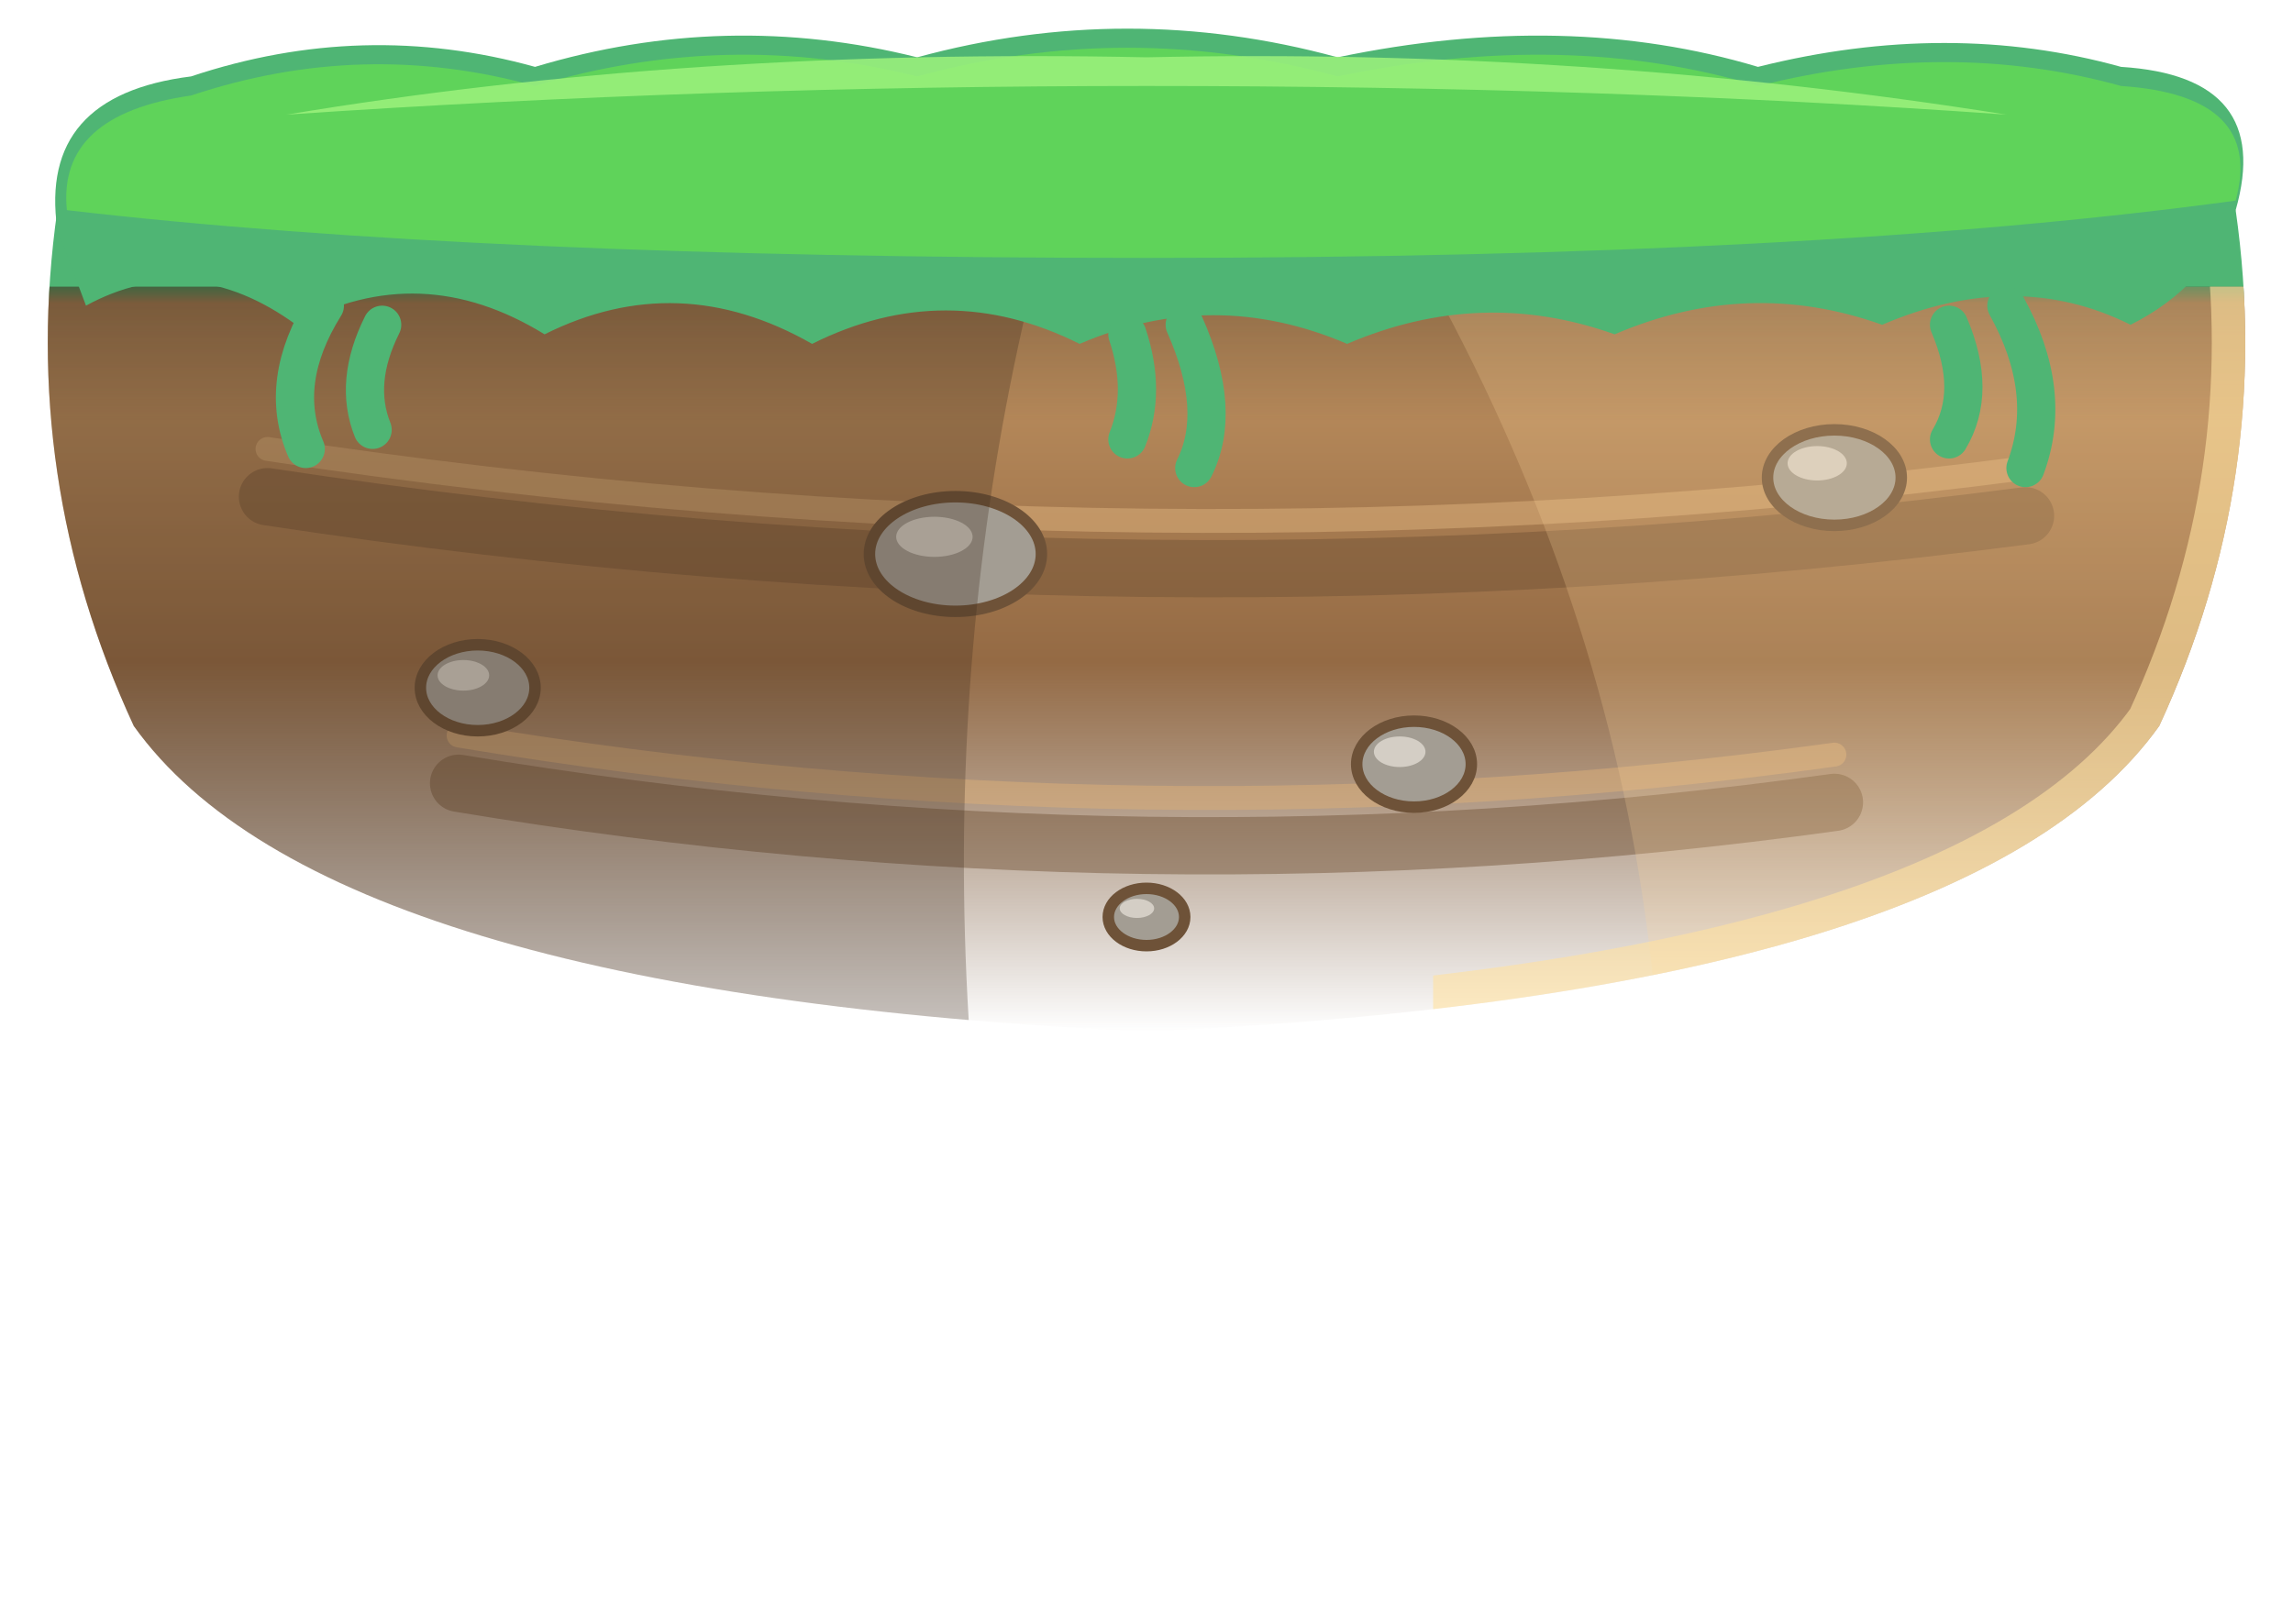
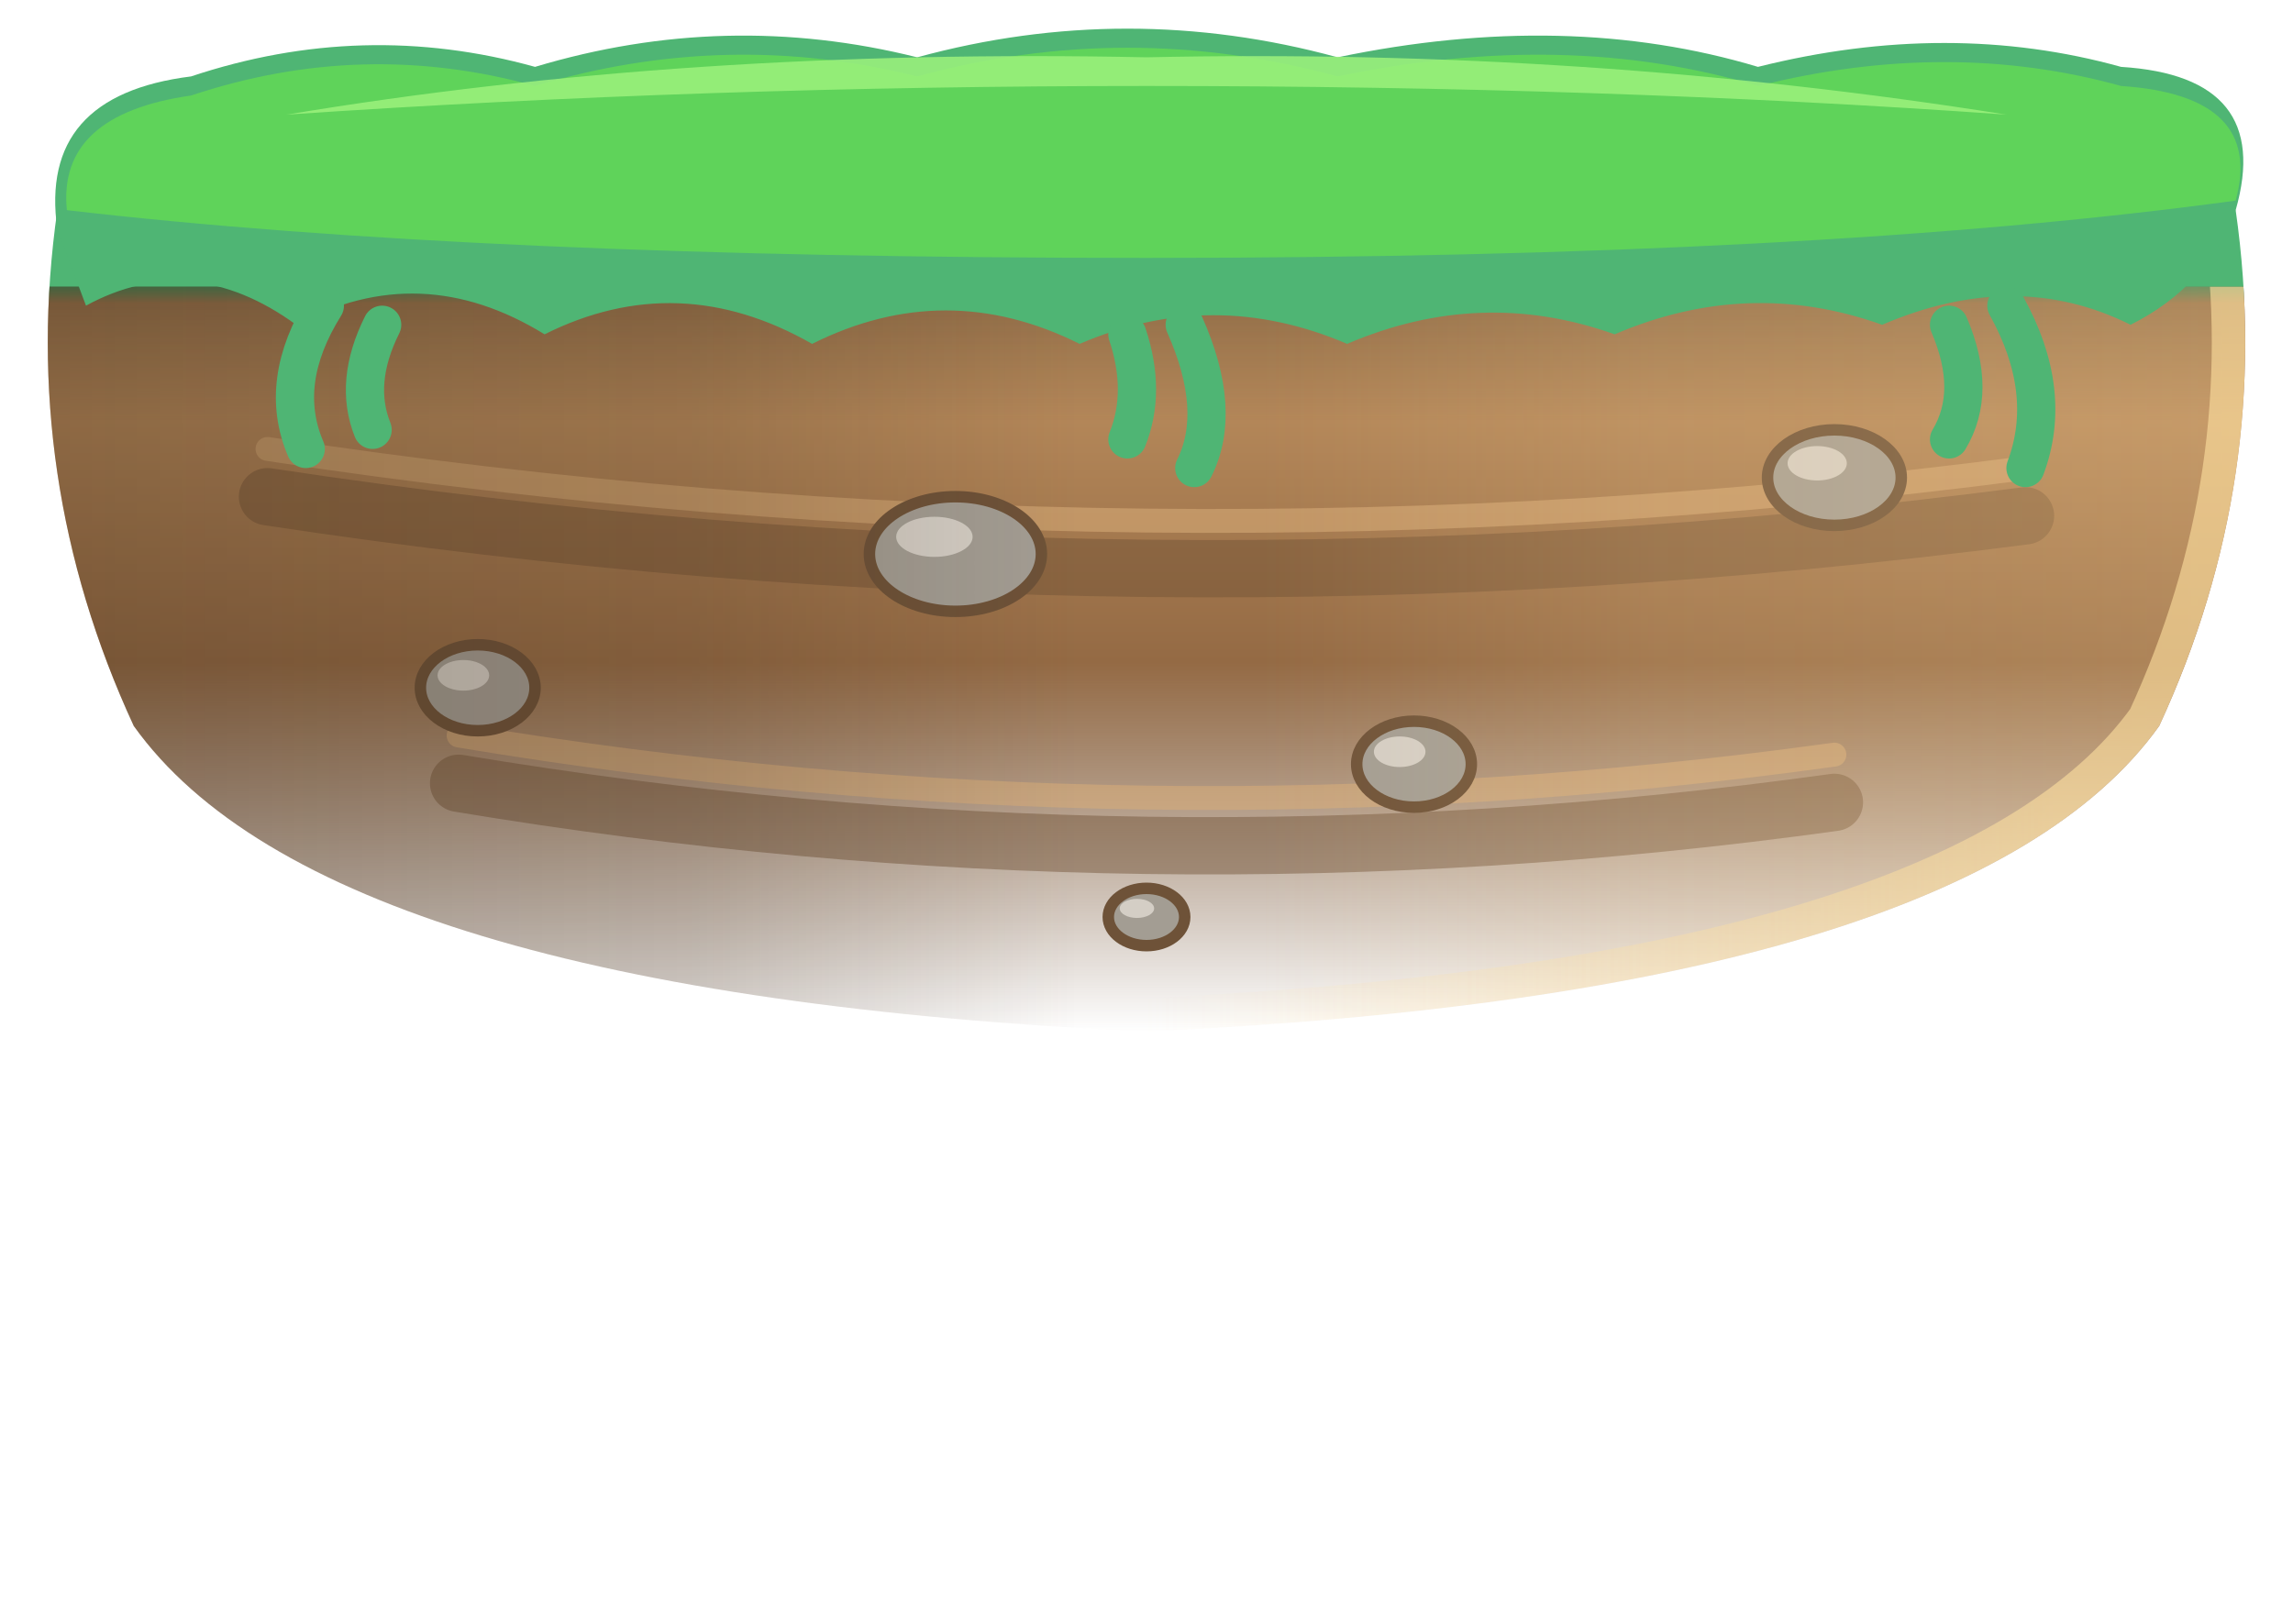
<svg xmlns="http://www.w3.org/2000/svg" width="240" height="170" viewBox="0 0 240 170">
  <defs>
    <linearGradient id="soil" gradientUnits="userSpaceOnUse" x1="0" y1="22" x2="0" y2="108">
      <stop offset="0" stop-color="#4fb574" />
      <stop offset="0.093" stop-color="#4fb574" />
      <stop offset="0.113" stop-color="#c29462" />
      <stop offset="0.55" stop-color="#946a44" />
      <stop offset="1" stop-color="#6a4b31" stop-opacity="0" />
    </linearGradient>
    <linearGradient id="lip" x1="0" y1="0" x2="0" y2="1">
      <stop offset="0" stop-color="#3a2818" stop-opacity=".45" />
      <stop offset="1" stop-color="#3a2818" stop-opacity="0" />
    </linearGradient>
    <clipPath id="body">
      <path d="M6 22 L234 22 Q238 50 226 76 Q206 104 120 108 Q34 104 14 76 Q2 50 6 22 Z" transform="matrix(-1 0 0 1 240 0)" />
    </clipPath>
    <clipPath id="below">
      <rect x="0" y="30" width="240" height="140" />
    </clipPath>
-     <clipPath id="sun">
-       <rect x="150" y="30" width="90" height="140" />
-     </clipPath>
+     <linearGradient id="side" gradientUnits="userSpaceOnUse" x1="0" y1="0" x2="240" y2="0">
+       <stop offset="0" stop-color="#3a2818" stop-opacity=".32" />
+       <stop offset=".3" stop-color="#3a2818" stop-opacity=".2" />
+       <stop offset=".47" stop-color="#3a2818" stop-opacity="0" />
+       <stop offset=".55" stop-color="#ffd79a" stop-opacity="0" />
+       <stop offset=".72" stop-color="#ffd79a" stop-opacity=".16" />
+       <stop offset="1" stop-color="#ffd79a" stop-opacity=".26" />
+     </linearGradient>
+     <linearGradient id="rimfade" gradientUnits="userSpaceOnUse" x1="120" y1="0" x2="215" y2="0">
+       <stop offset="0" stop-color="#000000" />
+       <stop offset="1" stop-color="#ffffff" />
+     </linearGradient>
+     <mask id="sunside" maskUnits="userSpaceOnUse" x="0" y="0" width="240" height="170">
+       <rect width="240" height="170" fill="url(#rimfade)" />
+     </mask>
  </defs>
  <path d="M6 22 L234 22 Q238 50 226 76 Q206 104 120 108 Q34 104 14 76 Q2 50 6 22 Z" fill="url(#soil)" transform="matrix(-1 0 0 1 240 0)" />
  <g clip-path="url(#below)">
    <g clip-path="url(#body)">
      <g transform="matrix(-1 0 0 1 240 0)">
        <path d="M28 54 Q120 66 212 52 M48 84 Q120 94 192 82" stroke="#6e4f33" stroke-width="6" opacity=".45" fill="none" stroke-linecap="round" />
        <path d="M28 54 Q120 66 212 52 M48 84 Q120 94 192 82" transform="translate(0 -5)" stroke="#d9ad78" stroke-width="2.5" opacity=".55" fill="none" stroke-linecap="round" />
        <ellipse cx="48" cy="50" rx="7" ry="5" fill="#a39d93" stroke="#6e5238" stroke-width="1.2" />
        <ellipse cx="49.8" cy="48.5" rx="3.1" ry="1.8" fill="#e0dbd2" opacity=".8" />
        <ellipse cx="140" cy="58" rx="9" ry="6" fill="#a39d93" stroke="#6e5238" stroke-width="1.2" />
        <ellipse cx="142.2" cy="56.2" rx="4.0" ry="2.1" fill="#e0dbd2" opacity=".8" />
        <ellipse cx="92" cy="80" rx="6" ry="4.5" fill="#a39d93" stroke="#6e5238" stroke-width="1.2" />
        <ellipse cx="93.5" cy="78.7" rx="2.7" ry="1.6" fill="#e0dbd2" opacity=".8" />
        <ellipse cx="190" cy="72" rx="6" ry="4.5" fill="#a39d93" stroke="#6e5238" stroke-width="1.2" />
        <ellipse cx="191.5" cy="70.7" rx="2.7" ry="1.6" fill="#e0dbd2" opacity=".8" />
        <ellipse cx="120" cy="96" rx="4" ry="3" fill="#a39d93" stroke="#6e5238" stroke-width="1.2" />
        <ellipse cx="121.0" cy="95.1" rx="1.8" ry="1.0" fill="#e0dbd2" opacity=".8" />
      </g>
      <rect x="0" y="28" width="240" height="16" fill="url(#lip)" />
-       <path d="M0 30 L108 30 Q92 96 112 170 L0 170 Z" fill="#3a2818" opacity=".28" />
-       <path d="M150 30 L240 30 L240 170 L168 170 Q186 96 150 30 Z" fill="#ffd79a" opacity=".22" />
-       <g clip-path="url(#sun)">
+       <rect x="0" y="30" width="240" height="140" fill="url(#side)" />
+       <g mask="url(#sunside)">
        <path d="M6 22 L234 22 Q238 50 226 76 Q206 104 120 108 Q34 104 14 76 Q2 50 6 22 Z" transform="matrix(-1 0 0 1 240 0)" fill="none" stroke="#ffe1a0" stroke-width="7" opacity=".6" />
      </g>
    </g>
  </g>
  <g transform="matrix(-1 0 0 1 240 0)">
    <path d="M6 22 Q2 8 18 7 Q36 2 56 7 Q76 1 100 6 Q122 0 144 6 Q164 1 184 7 Q202 2 220 8 Q236 10 234 24 L231 32 Q220 26 209 34 Q196 27 183 35 Q169 28 155 36 Q141 29 127 36 Q113 30 99 36 Q85 30 71 35 Q57 29 43 34 Q29 28 17 34 Q9 30 6 22 Z" fill="#4fb574" />
    <path d="M6 21 Q3 10 18 9 Q36 4 56 9 Q76 3 100 8 Q122 2 144 8 Q164 3 184 9 Q202 4 220 10 Q234 12 233 22 Q190 27 120 27 Q50 27 6 21 Z" fill="#5fd35a" />
    <path d="M30 12 Q74 5 120 6 Q168 5 210 12 Q166 9 120 9 Q72 9 30 12 Z" fill="#9cf27d" opacity="0.85" />
    <path d="M30 32 q-5 9 -2 17 M36 34 q-3 7 0 12 M116 34 q-4 9 -1 15 M122 35 q-2 6 0 11 M206 32 q5 8 2 15 M200 34 q3 6 1 11" stroke="#4fb574" stroke-width="4" fill="none" stroke-linecap="round" />
  </g>
</svg>
